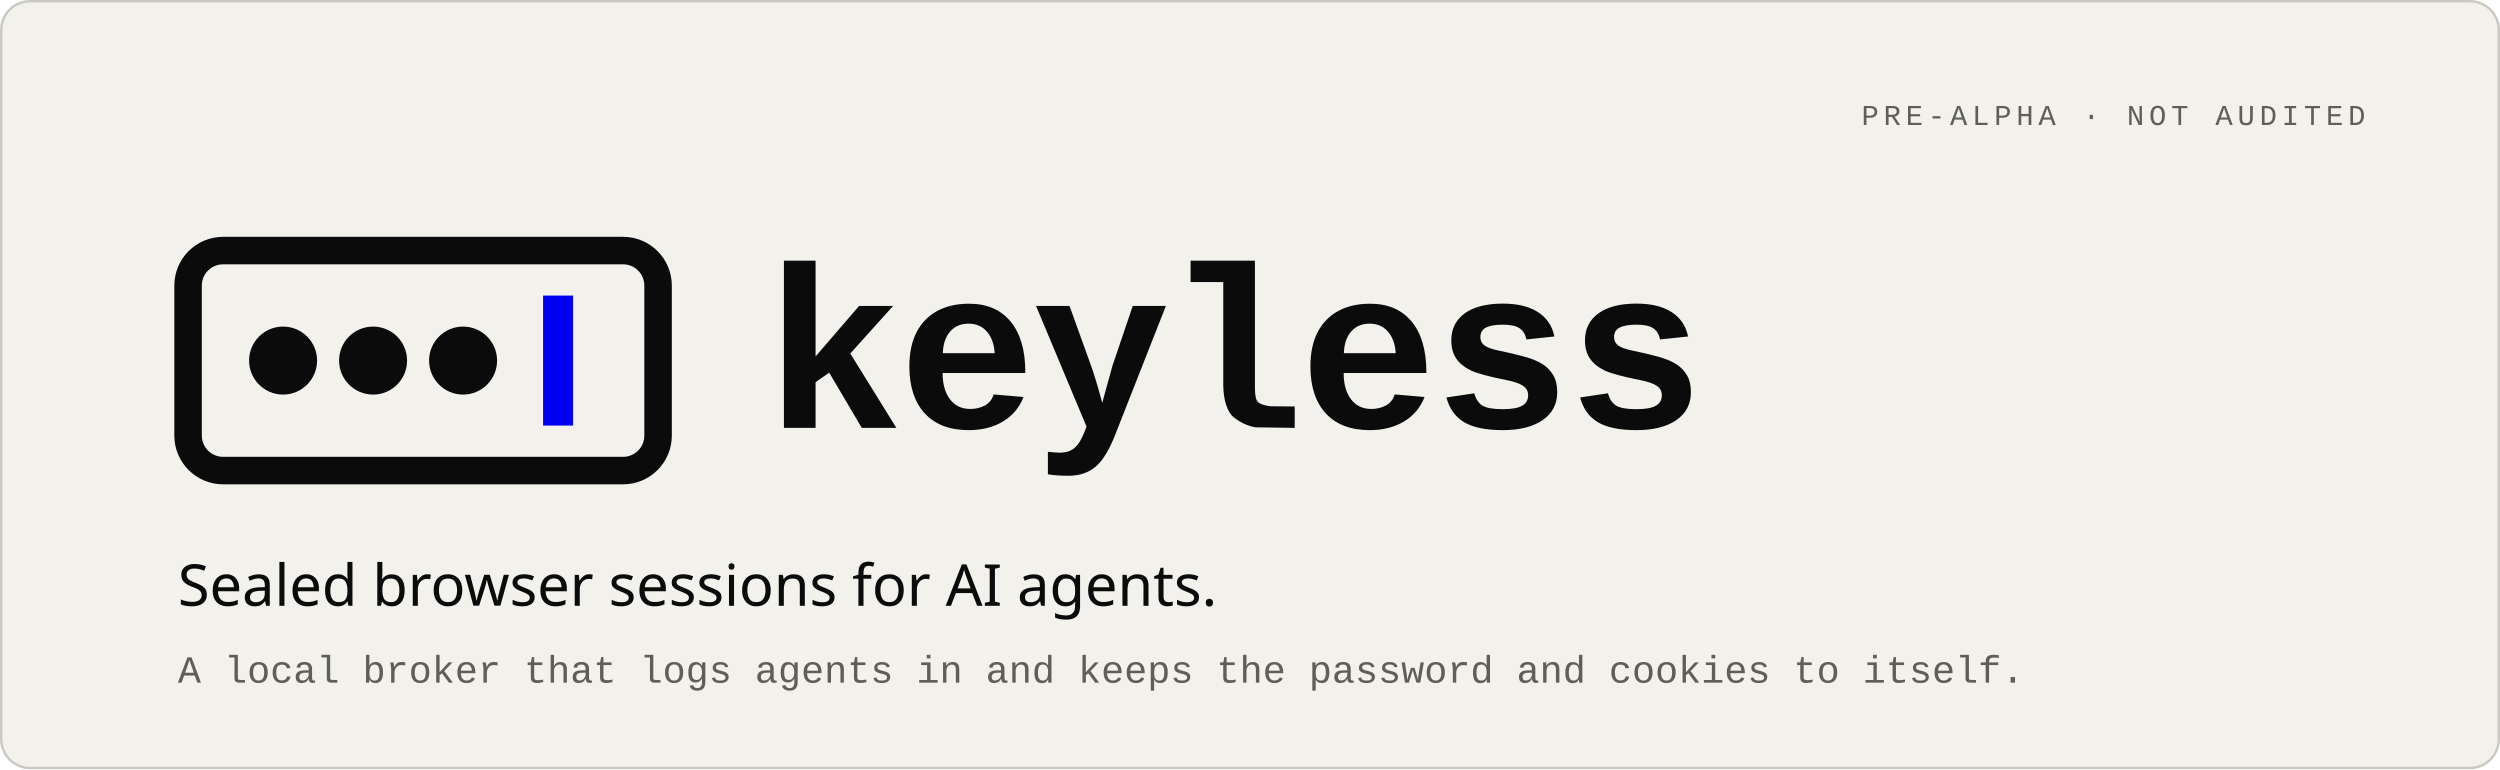
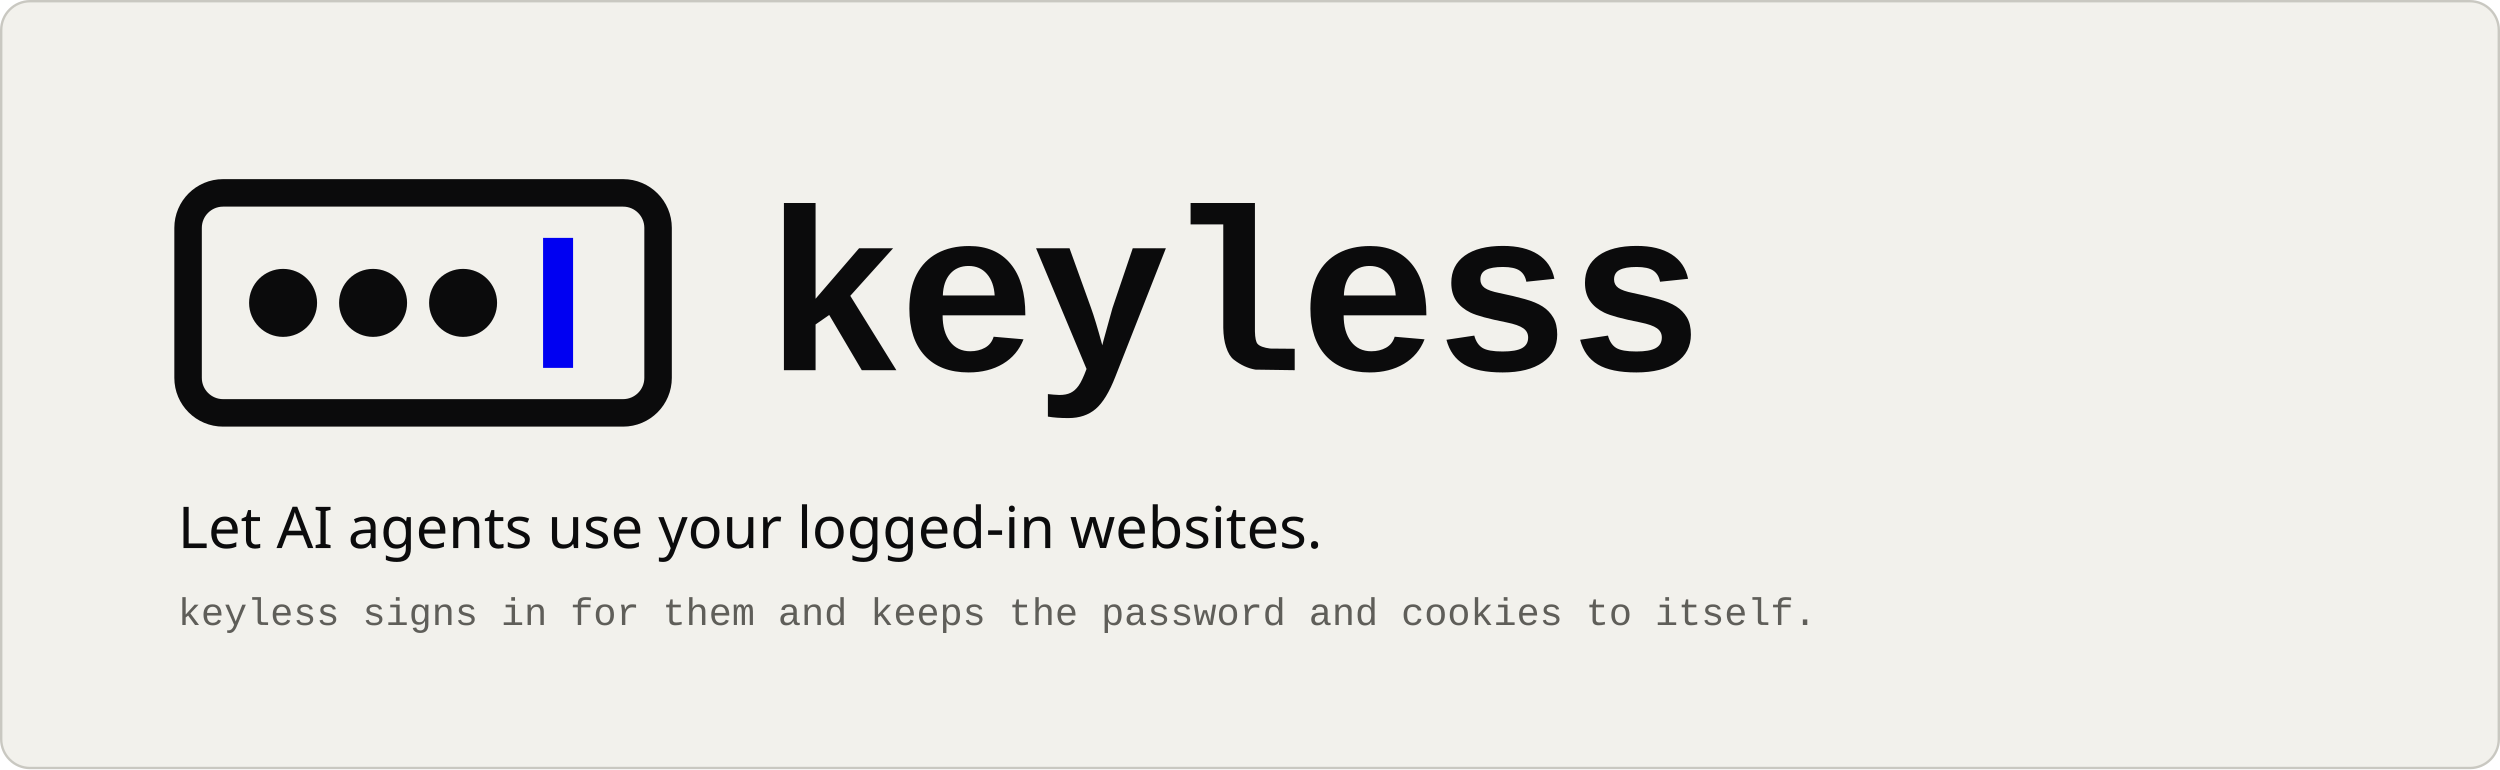
<svg xmlns="http://www.w3.org/2000/svg" viewBox="0 0 1040 320" width="1040" role="img" aria-label="keyless: sealed browser sessions for AI agents">
  <rect x="0.5" y="0.5" width="1039" height="319" rx="12" fill="#f2f1ec" stroke="#c9c8c1" />
-   <text x="984" y="52" font-family="'JetBrains Mono', ui-monospace, SFMono-Regular, 'SF Mono', Menlo, Consolas, 'Liberation Mono', monospace" font-size="12" letter-spacing="2" fill="#5f5e59" text-anchor="end">PRE-ALPHA · NOT AUDITED</text>
-   <g transform="translate(72 98) scale(2.08)">
+   <g transform="translate(72 74) scale(2.08)">
    <rect x="3" y="3" width="94" height="44" rx="7" fill="none" stroke="#0b0b0c" stroke-width="5.5" />
    <circle cx="22" cy="25" r="6.8" fill="#0b0b0c" />
    <circle cx="40" cy="25" r="6.8" fill="#0b0b0c" />
    <circle cx="58" cy="25" r="6.8" fill="#0b0b0c" />
    <rect x="74" y="12" width="6" height="26" fill="#0000f2" />
  </g>
-   <text x="318" y="178" font-family="'JetBrains Mono', ui-monospace, SFMono-Regular, 'SF Mono', Menlo, Consolas, 'Liberation Mono', monospace" font-size="96" font-weight="700" letter-spacing="-2" fill="#0b0b0c">keyless</text>
-   <text x="74" y="252" font-family="'IBM Plex Sans', -apple-system, BlinkMacSystemFont, 'Segoe UI', 'Noto Sans', Helvetica, Arial, sans-serif" font-size="24" font-weight="500" fill="#0b0b0c">Sealed browser sessions for AI agents.</text>
-   <text x="74" y="284" font-family="'JetBrains Mono', ui-monospace, SFMono-Regular, 'SF Mono', Menlo, Consolas, 'Liberation Mono', monospace" font-size="16" fill="#5f5e59">A local broker that logs agents in and keeps the password and cookies to itself.</text>
+   <text x="318" y="154" font-family="'JetBrains Mono', ui-monospace, SFMono-Regular, 'SF Mono', Menlo, Consolas, 'Liberation Mono', monospace" font-size="96" font-weight="700" letter-spacing="-2" fill="#0b0b0c">keyless</text>
+   <text x="74" y="228" font-family="'IBM Plex Sans', -apple-system, BlinkMacSystemFont, 'Segoe UI', 'Noto Sans', Helvetica, Arial, sans-serif" font-size="24" font-weight="500" fill="#0b0b0c">Let AI agents use your logged-in websites.</text>
+   <text x="74" y="260" font-family="'JetBrains Mono', ui-monospace, SFMono-Regular, 'SF Mono', Menlo, Consolas, 'Liberation Mono', monospace" font-size="16" fill="#5f5e59">keyless signs in for them and keeps the password and cookies to itself.</text>
</svg>
